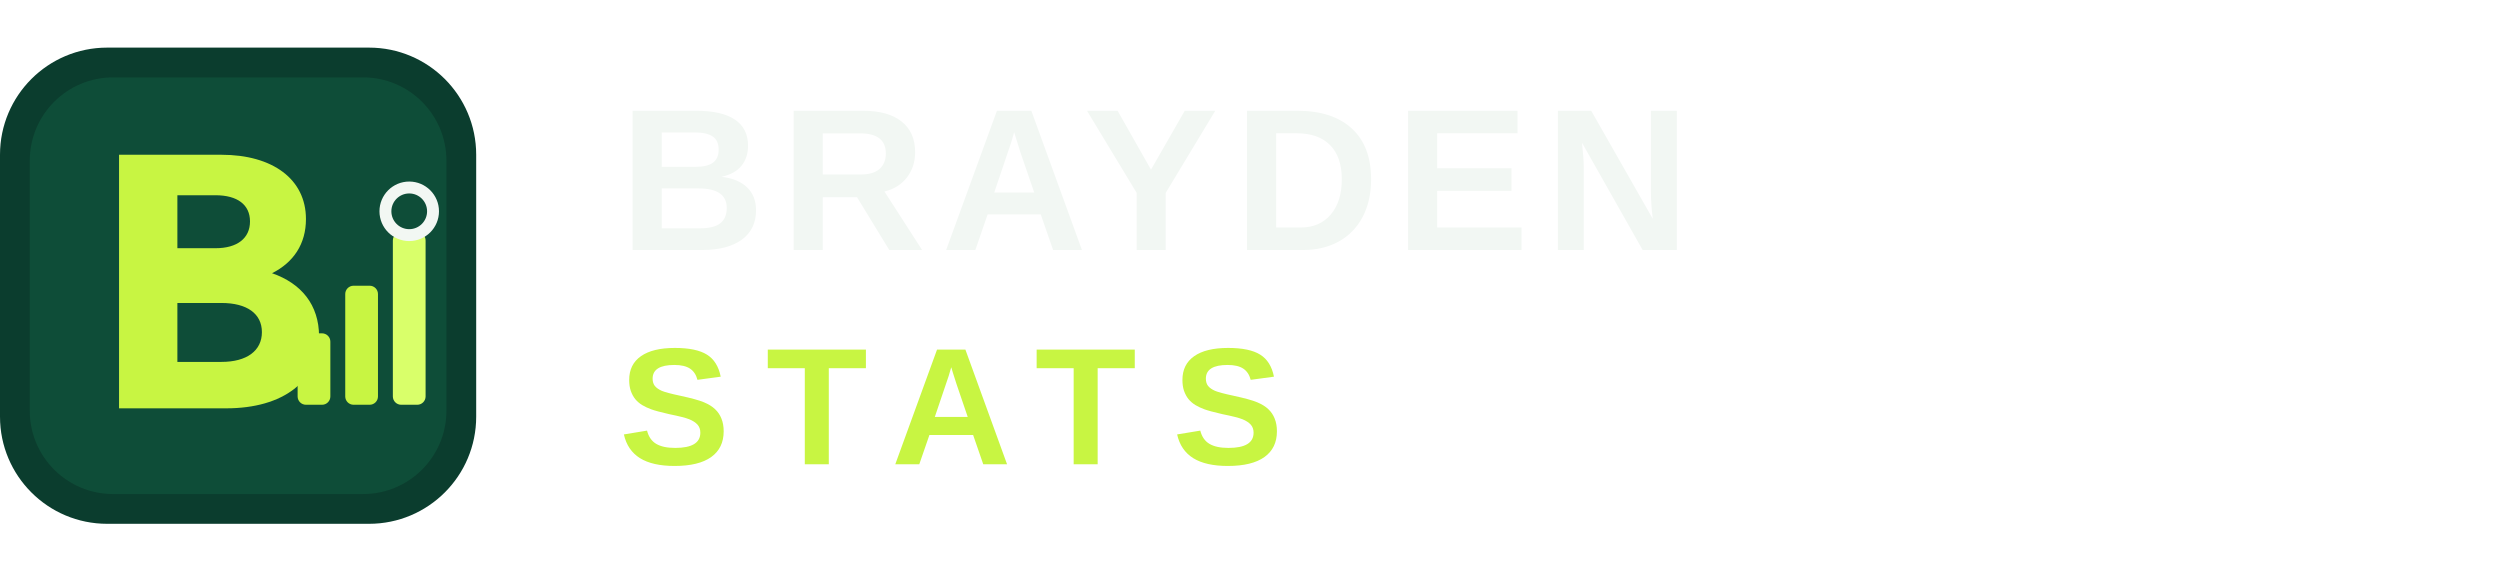
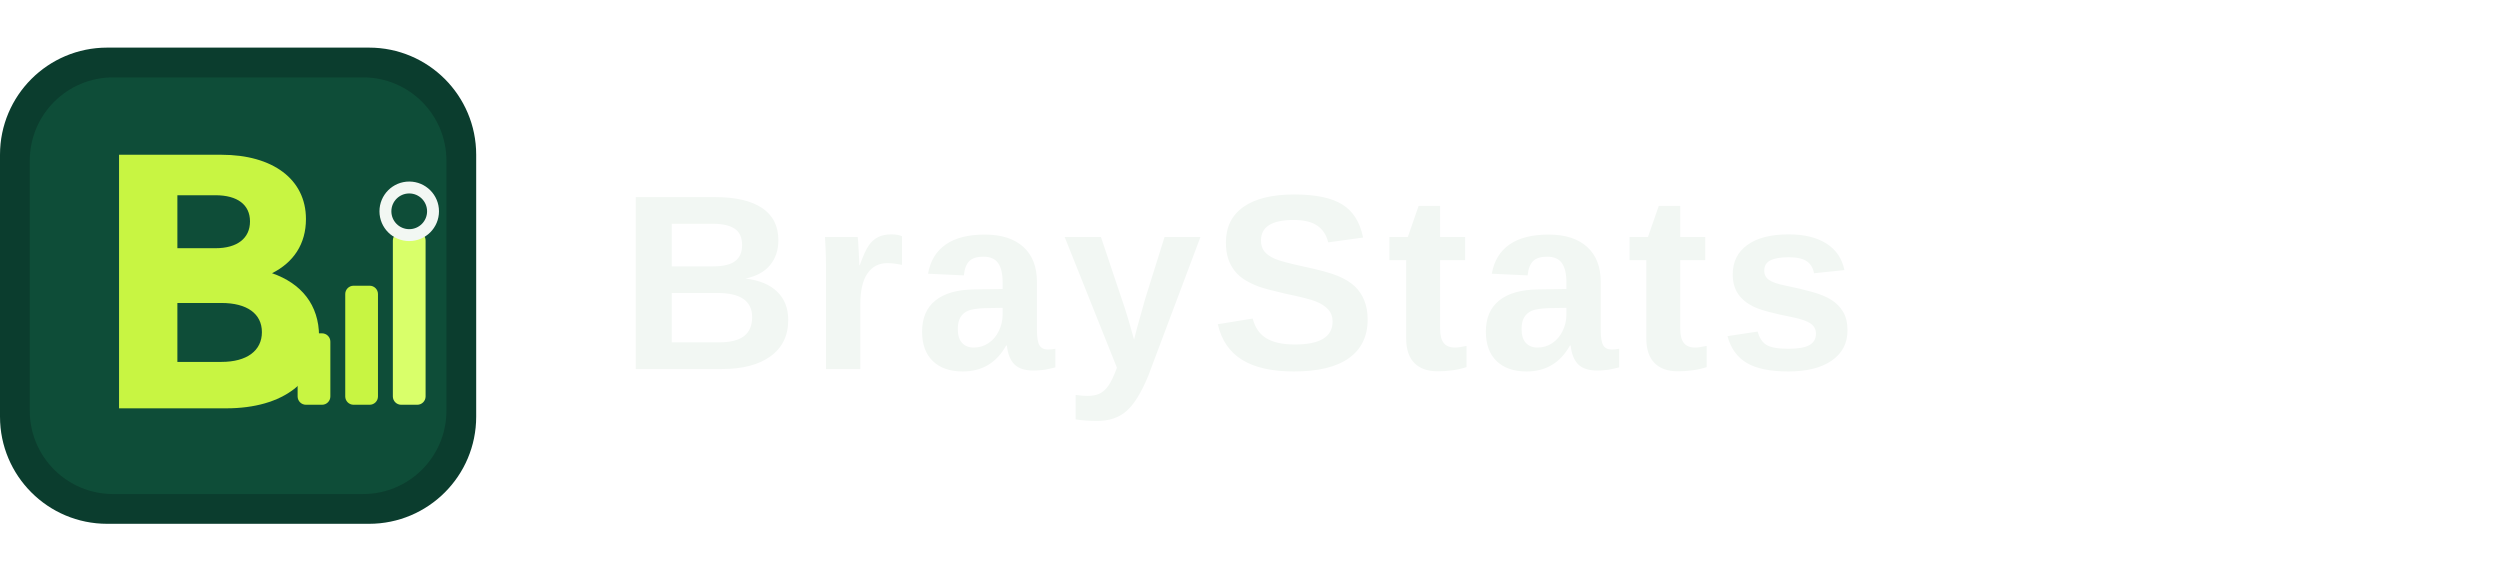
- <svg xmlns="http://www.w3.org/2000/svg" viewBox="0 0 420 96" role="img" aria-label="Brayden Stats">
+ <svg xmlns="http://www.w3.org/2000/svg" viewBox="0 0 420 96" role="img" aria-label="BrayStats">
  <g transform="translate(0,8)">
    <rect width="80" height="80" rx="18" fill="#0B3D2E" />
    <rect x="5" y="5" width="70" height="70" rx="14" fill="#146B4A" opacity="0.35" />
    <path fill="#C8F542" d="M20 18h17.2c8.6 0 14.2 4.1 14.2 10.8 0 4.2-2.1 7.3-5.7 9.1 4.9 1.7 7.9 5.3 7.9 10.6 0 7.5-6 12.1-15.6 12.1H20V18zm9.8 15.7h6.4c3.7 0 5.8-1.7 5.8-4.5s-2.1-4.4-5.8-4.4h-6.4v8.9zm0 19.1h7.4c4.3 0 6.8-1.9 6.8-5s-2.5-4.9-6.8-4.9h-7.4v9.9z" />
    <rect x="50" y="48" width="5.5" height="12" rx="1.4" fill="#C8F542" />
    <rect x="58" y="40" width="5.5" height="20" rx="1.4" fill="#C8F542" />
    <rect x="66" y="31" width="5.5" height="29" rx="1.4" fill="#D9FF6A" />
    <circle cx="68.75" cy="27.5" r="4" fill="none" stroke="#F2F7F3" stroke-width="2" />
  </g>
-   <text x="104" y="42" fill="#F2F7F3" font-family="Arial Black, Helvetica Neue, Arial, sans-serif" font-size="34" font-weight="800" letter-spacing="2.5">BRAYDEN</text>
-   <text x="104" y="78" fill="#C8F542" font-family="Arial Black, Helvetica Neue, Arial, sans-serif" font-size="28" font-weight="800" letter-spacing="6">STATS</text>
+   <text x="104" y="62" fill="#F2F7F3" font-family="Arial Black, Helvetica Neue, Arial, sans-serif" font-size="42" font-weight="800" letter-spacing="1.5">BrayStats</text>
</svg>
